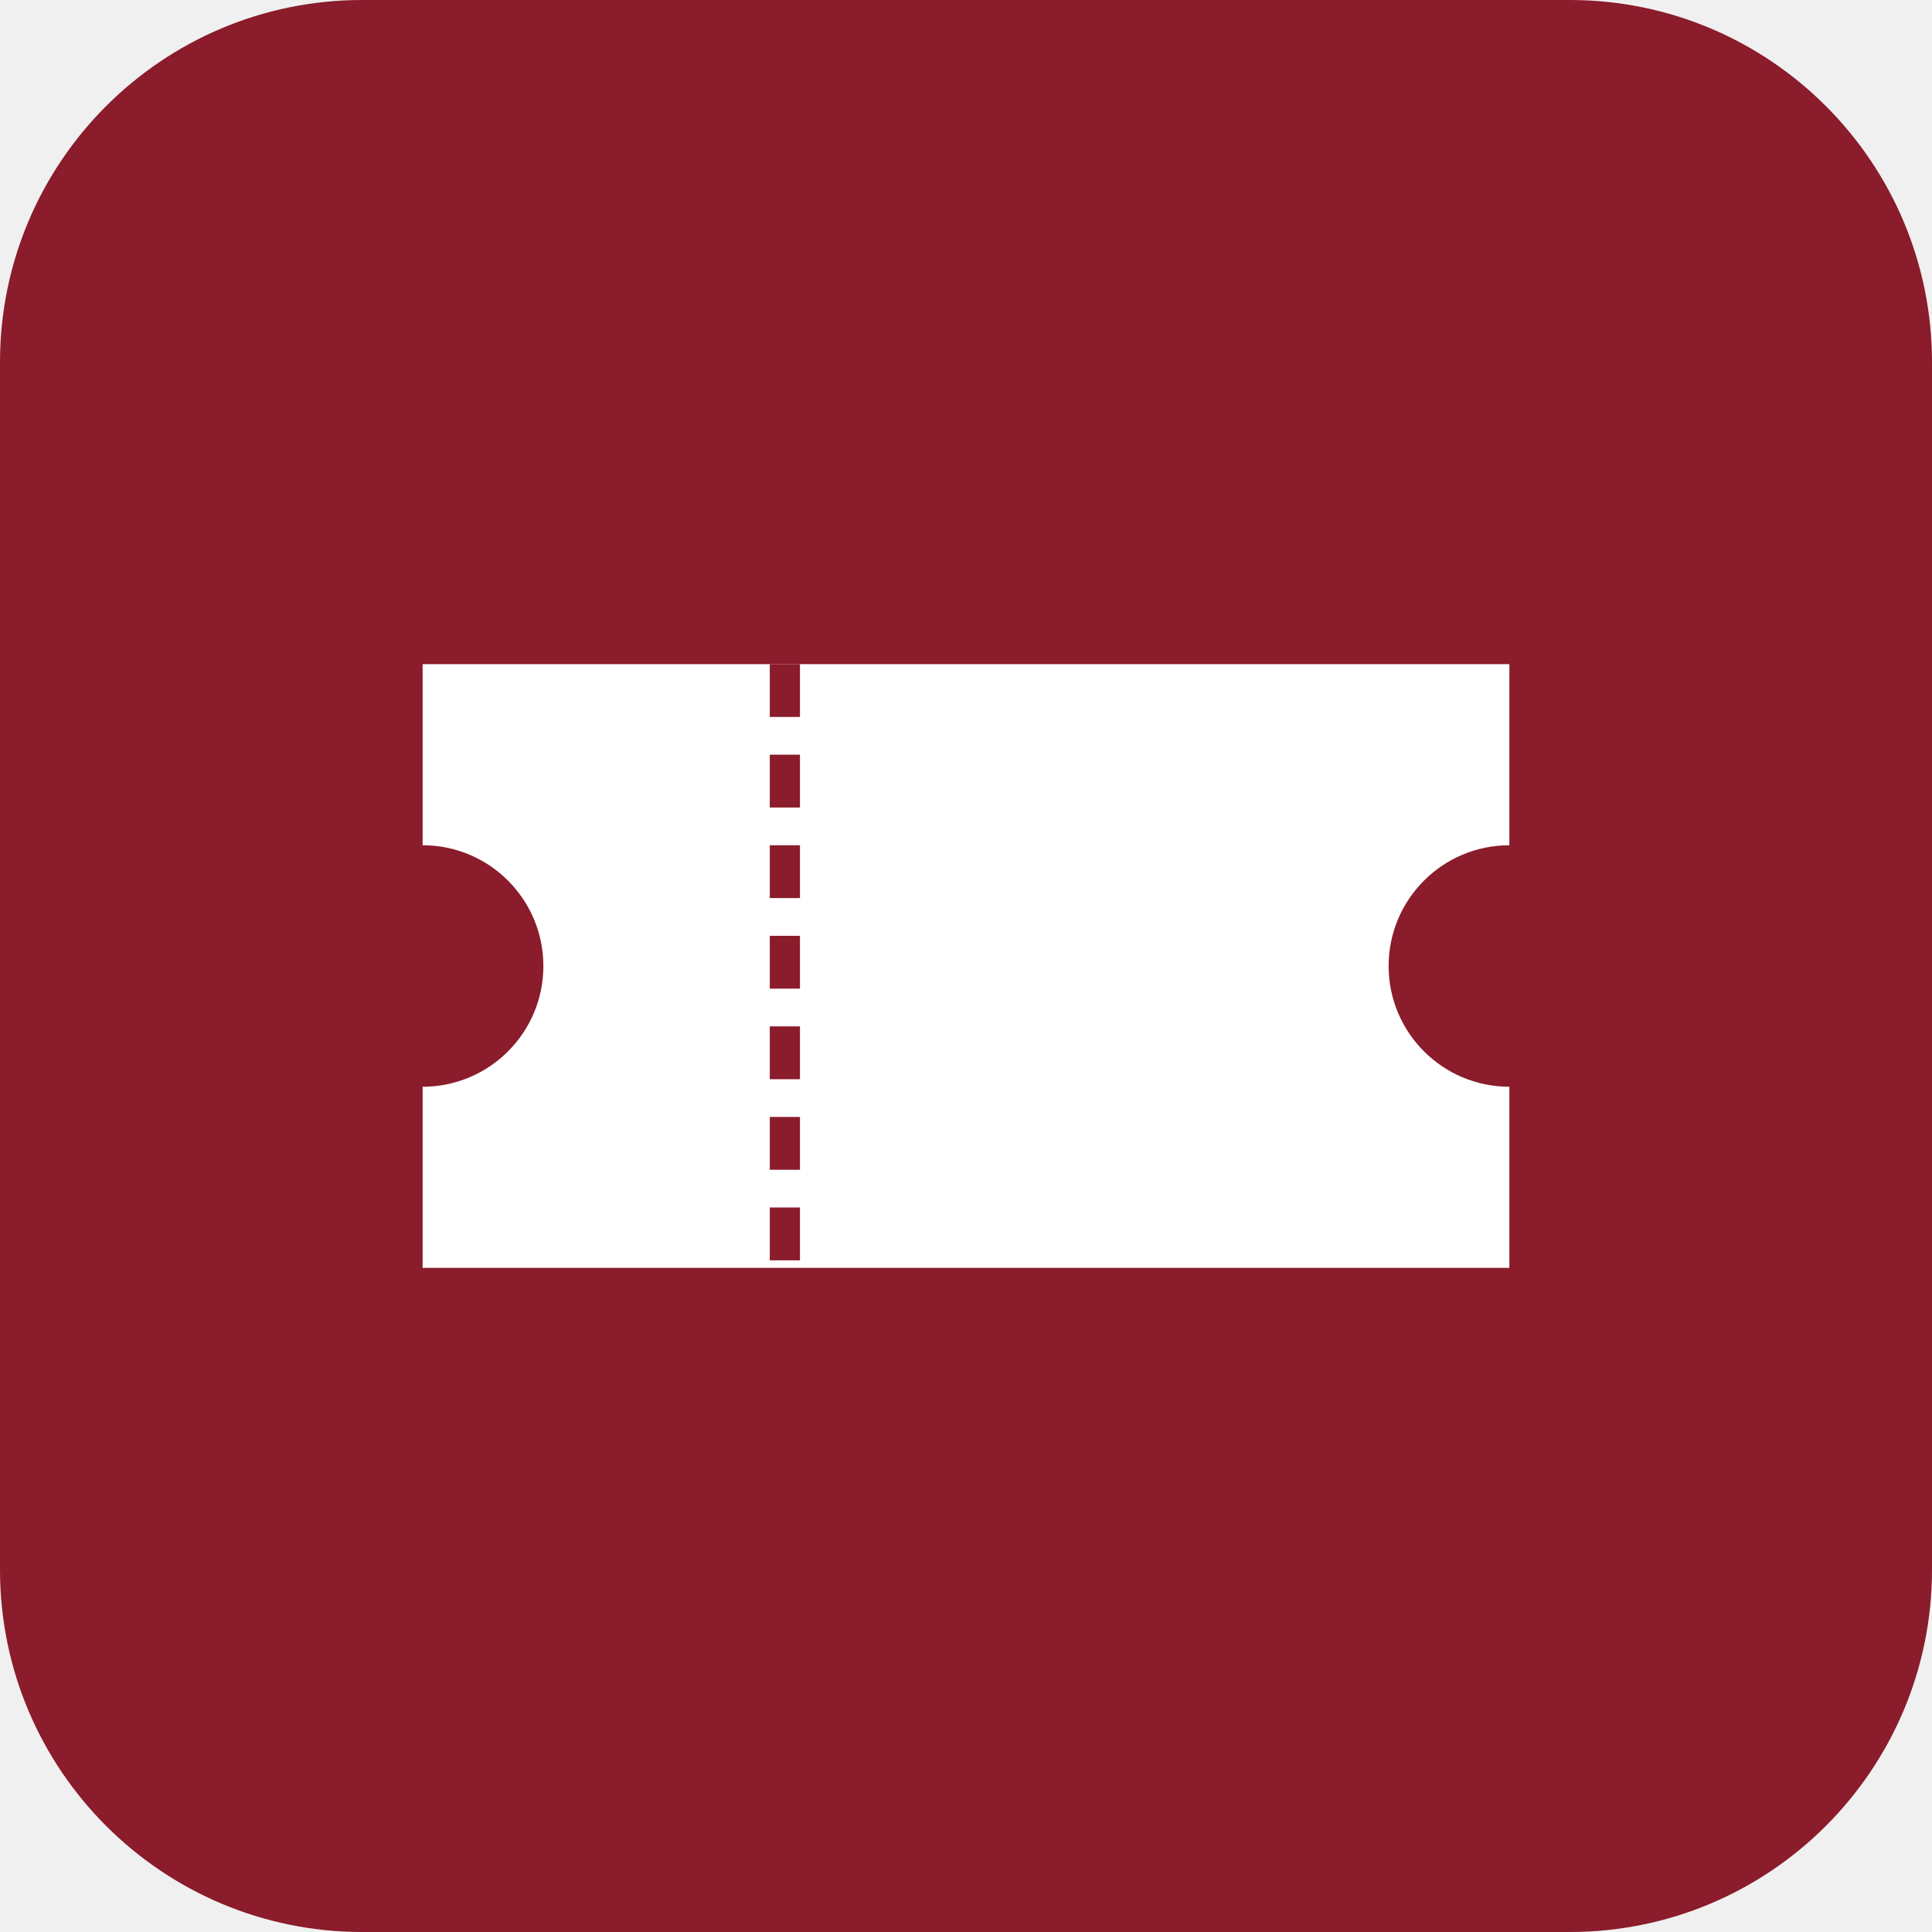
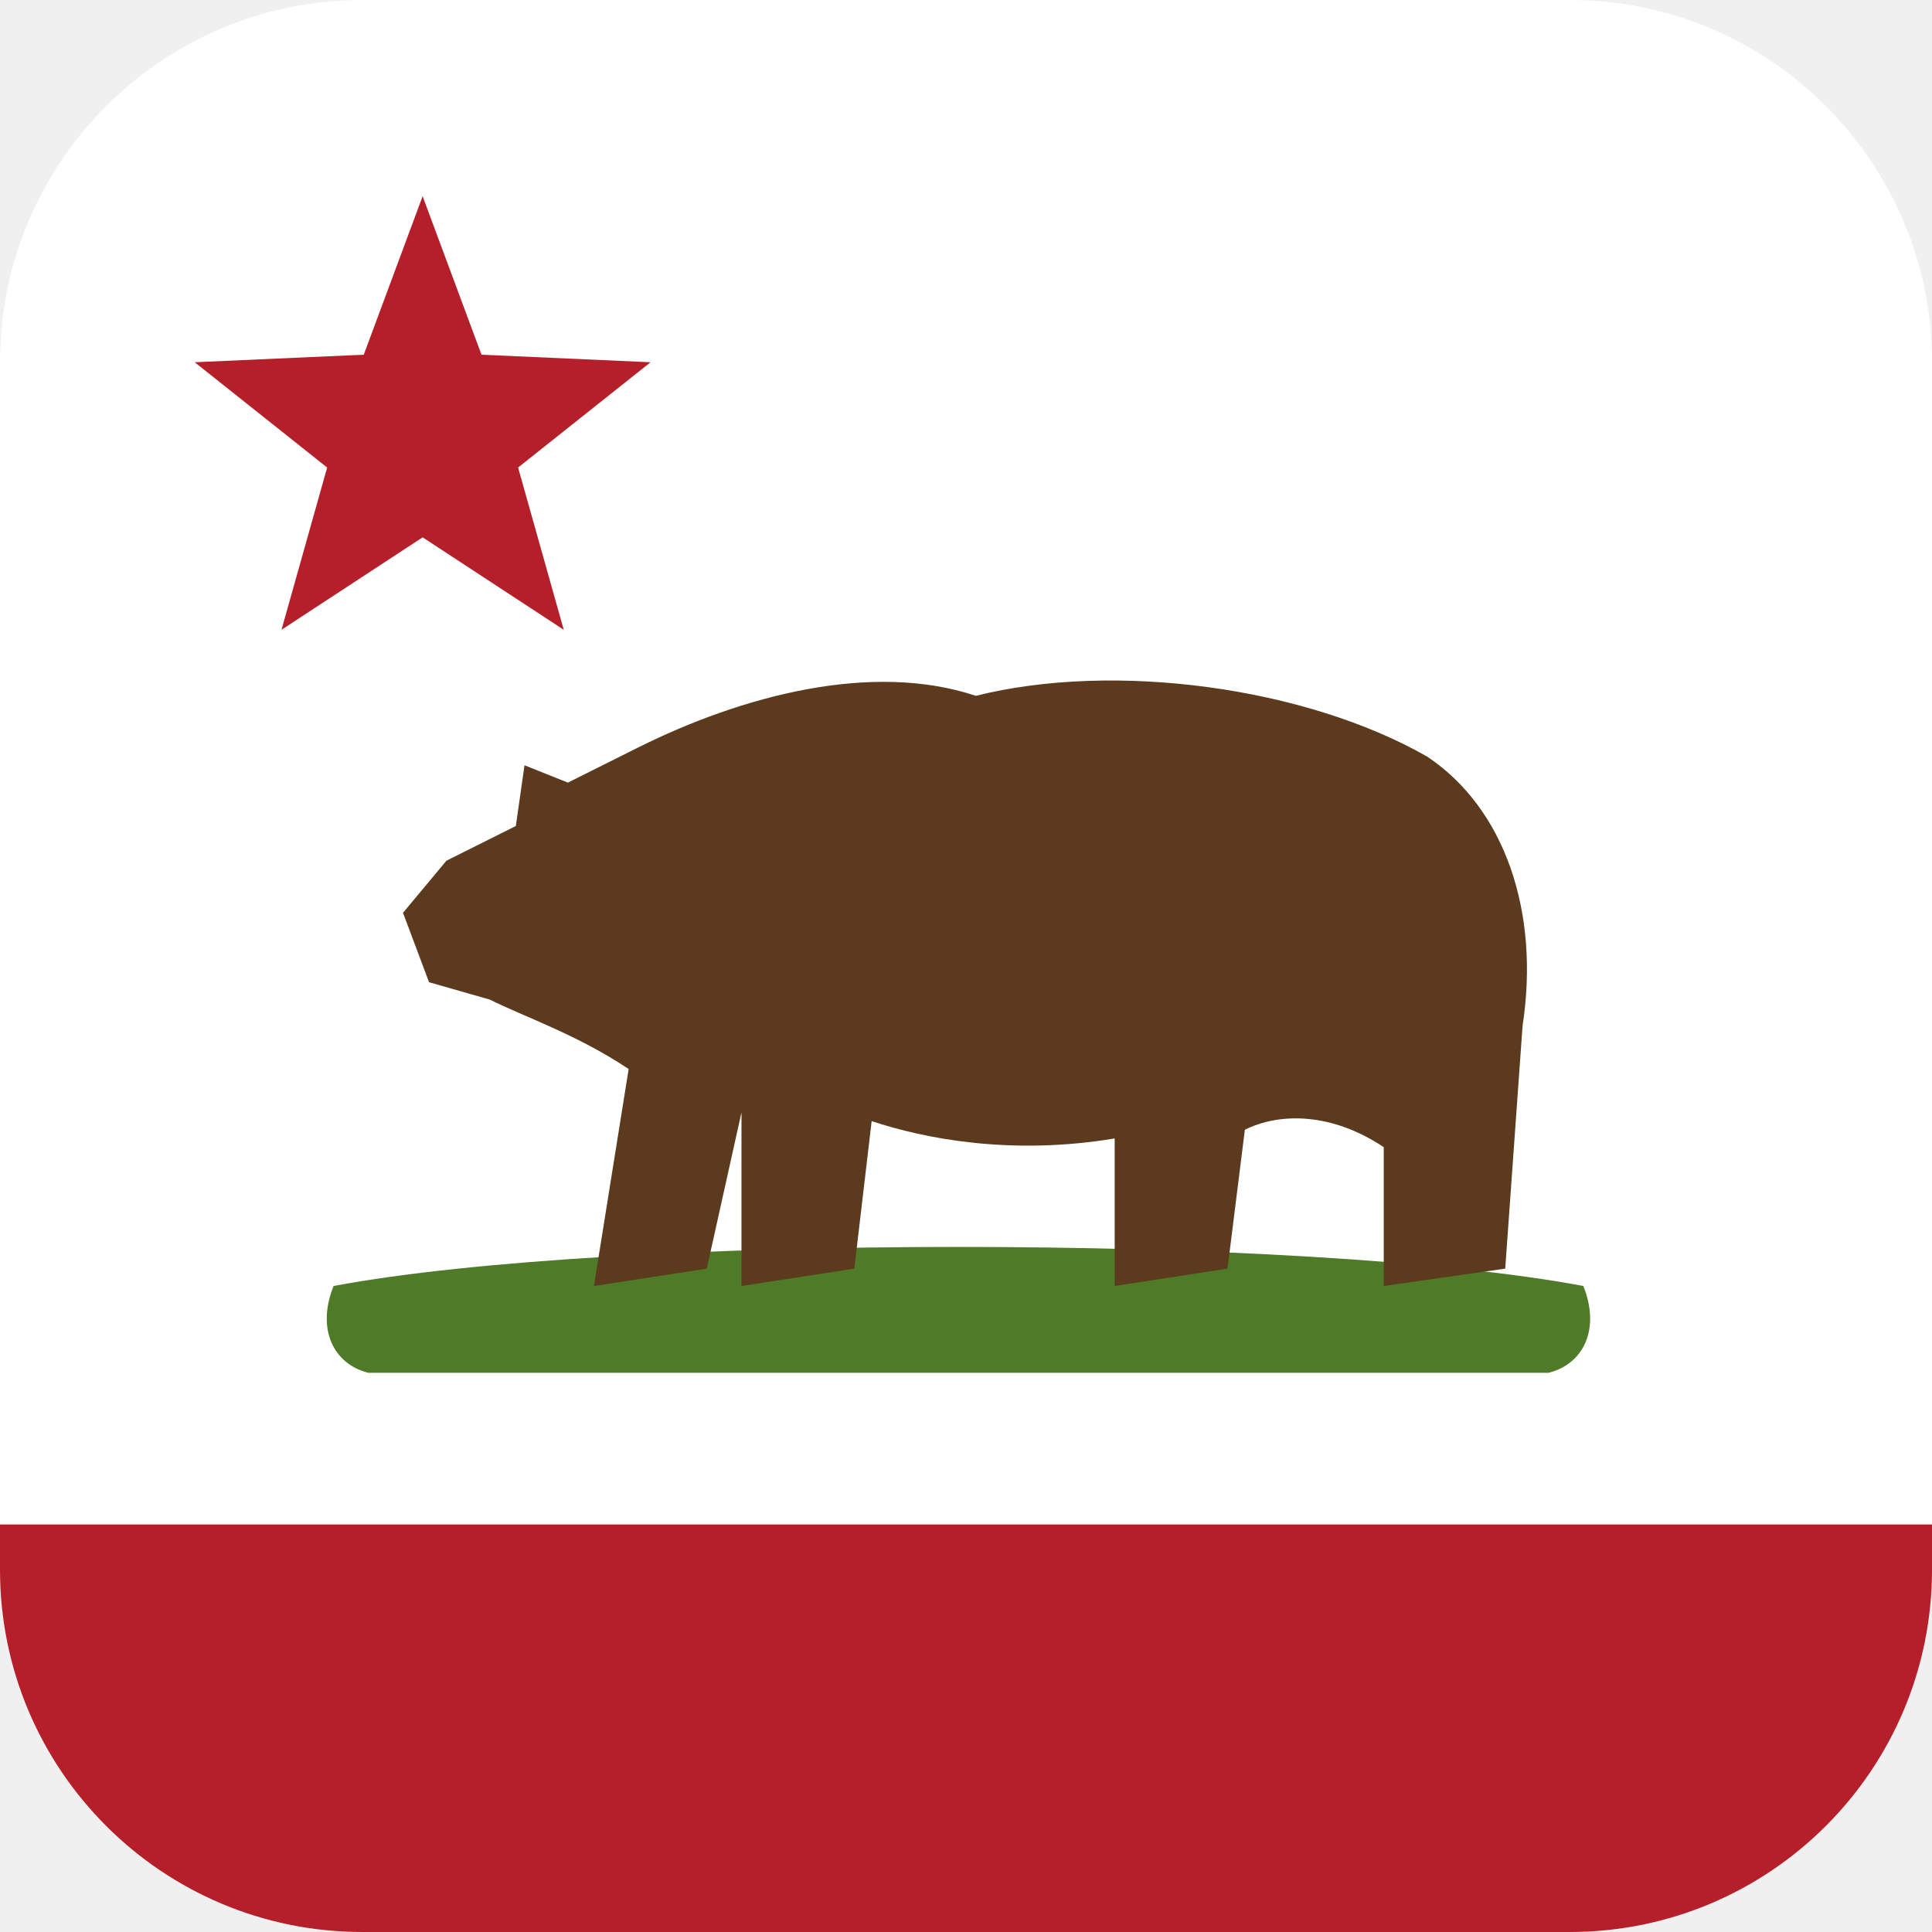
<svg xmlns="http://www.w3.org/2000/svg" viewBox="0 0 512 512">
-   <rect width="512" height="512" rx="96" fill="#8a1c2b" />
-   <path d="M112 176h288v48a32 32 0 0 0 0 64v48H112v-48a32 32 0 0 0 0-64z" fill="#fff" />
-   <path d="M208 176v160" stroke="#8a1c2b" stroke-width="8" stroke-dasharray="14 10" />
+   <rect width="512" height="512" rx="96" fill="#fff" />
+   <path d="M0 404h512v12a96 96 0 0 1-96 96H96a96 96 0 0 1-96-96z" fill="#b51f2a" />
+   <polygon fill="#b51f2a" points="112,52 127.6,94 172.4,96 137.3,123.9 149.4,166.9 112,142.4 74.6,166.9 86.7,123.9 51.6,96 96.4,94" />
+   <g transform="translate(-91 51) scale(2.3)">
+     <path fill="#4f7a28" d="M78 126 C110 120 190 120 222 126 C224 131 222 135 218 136 L82 136 C78 135 76 131 78 126 Z" />
+     <path fill="#5b3a1e" d="M86 83 L91 77 L99 73 L100 66 L105 68 L113 64 C125 58 140 54 152 58 C168 54 190 57 204 65 C213 71 217 83 215 96 L213 124 L199 126 L199 110 C193 106 187 106 183 108 L181 124 L168 126 L168 109 C156 111 146 109 140 107 L138 124 L125 126 L125 106 L121 124 L108 126 L112 101 C106 97 100 95 96 93 L89 91 Z" />
+   </g>
</svg>
